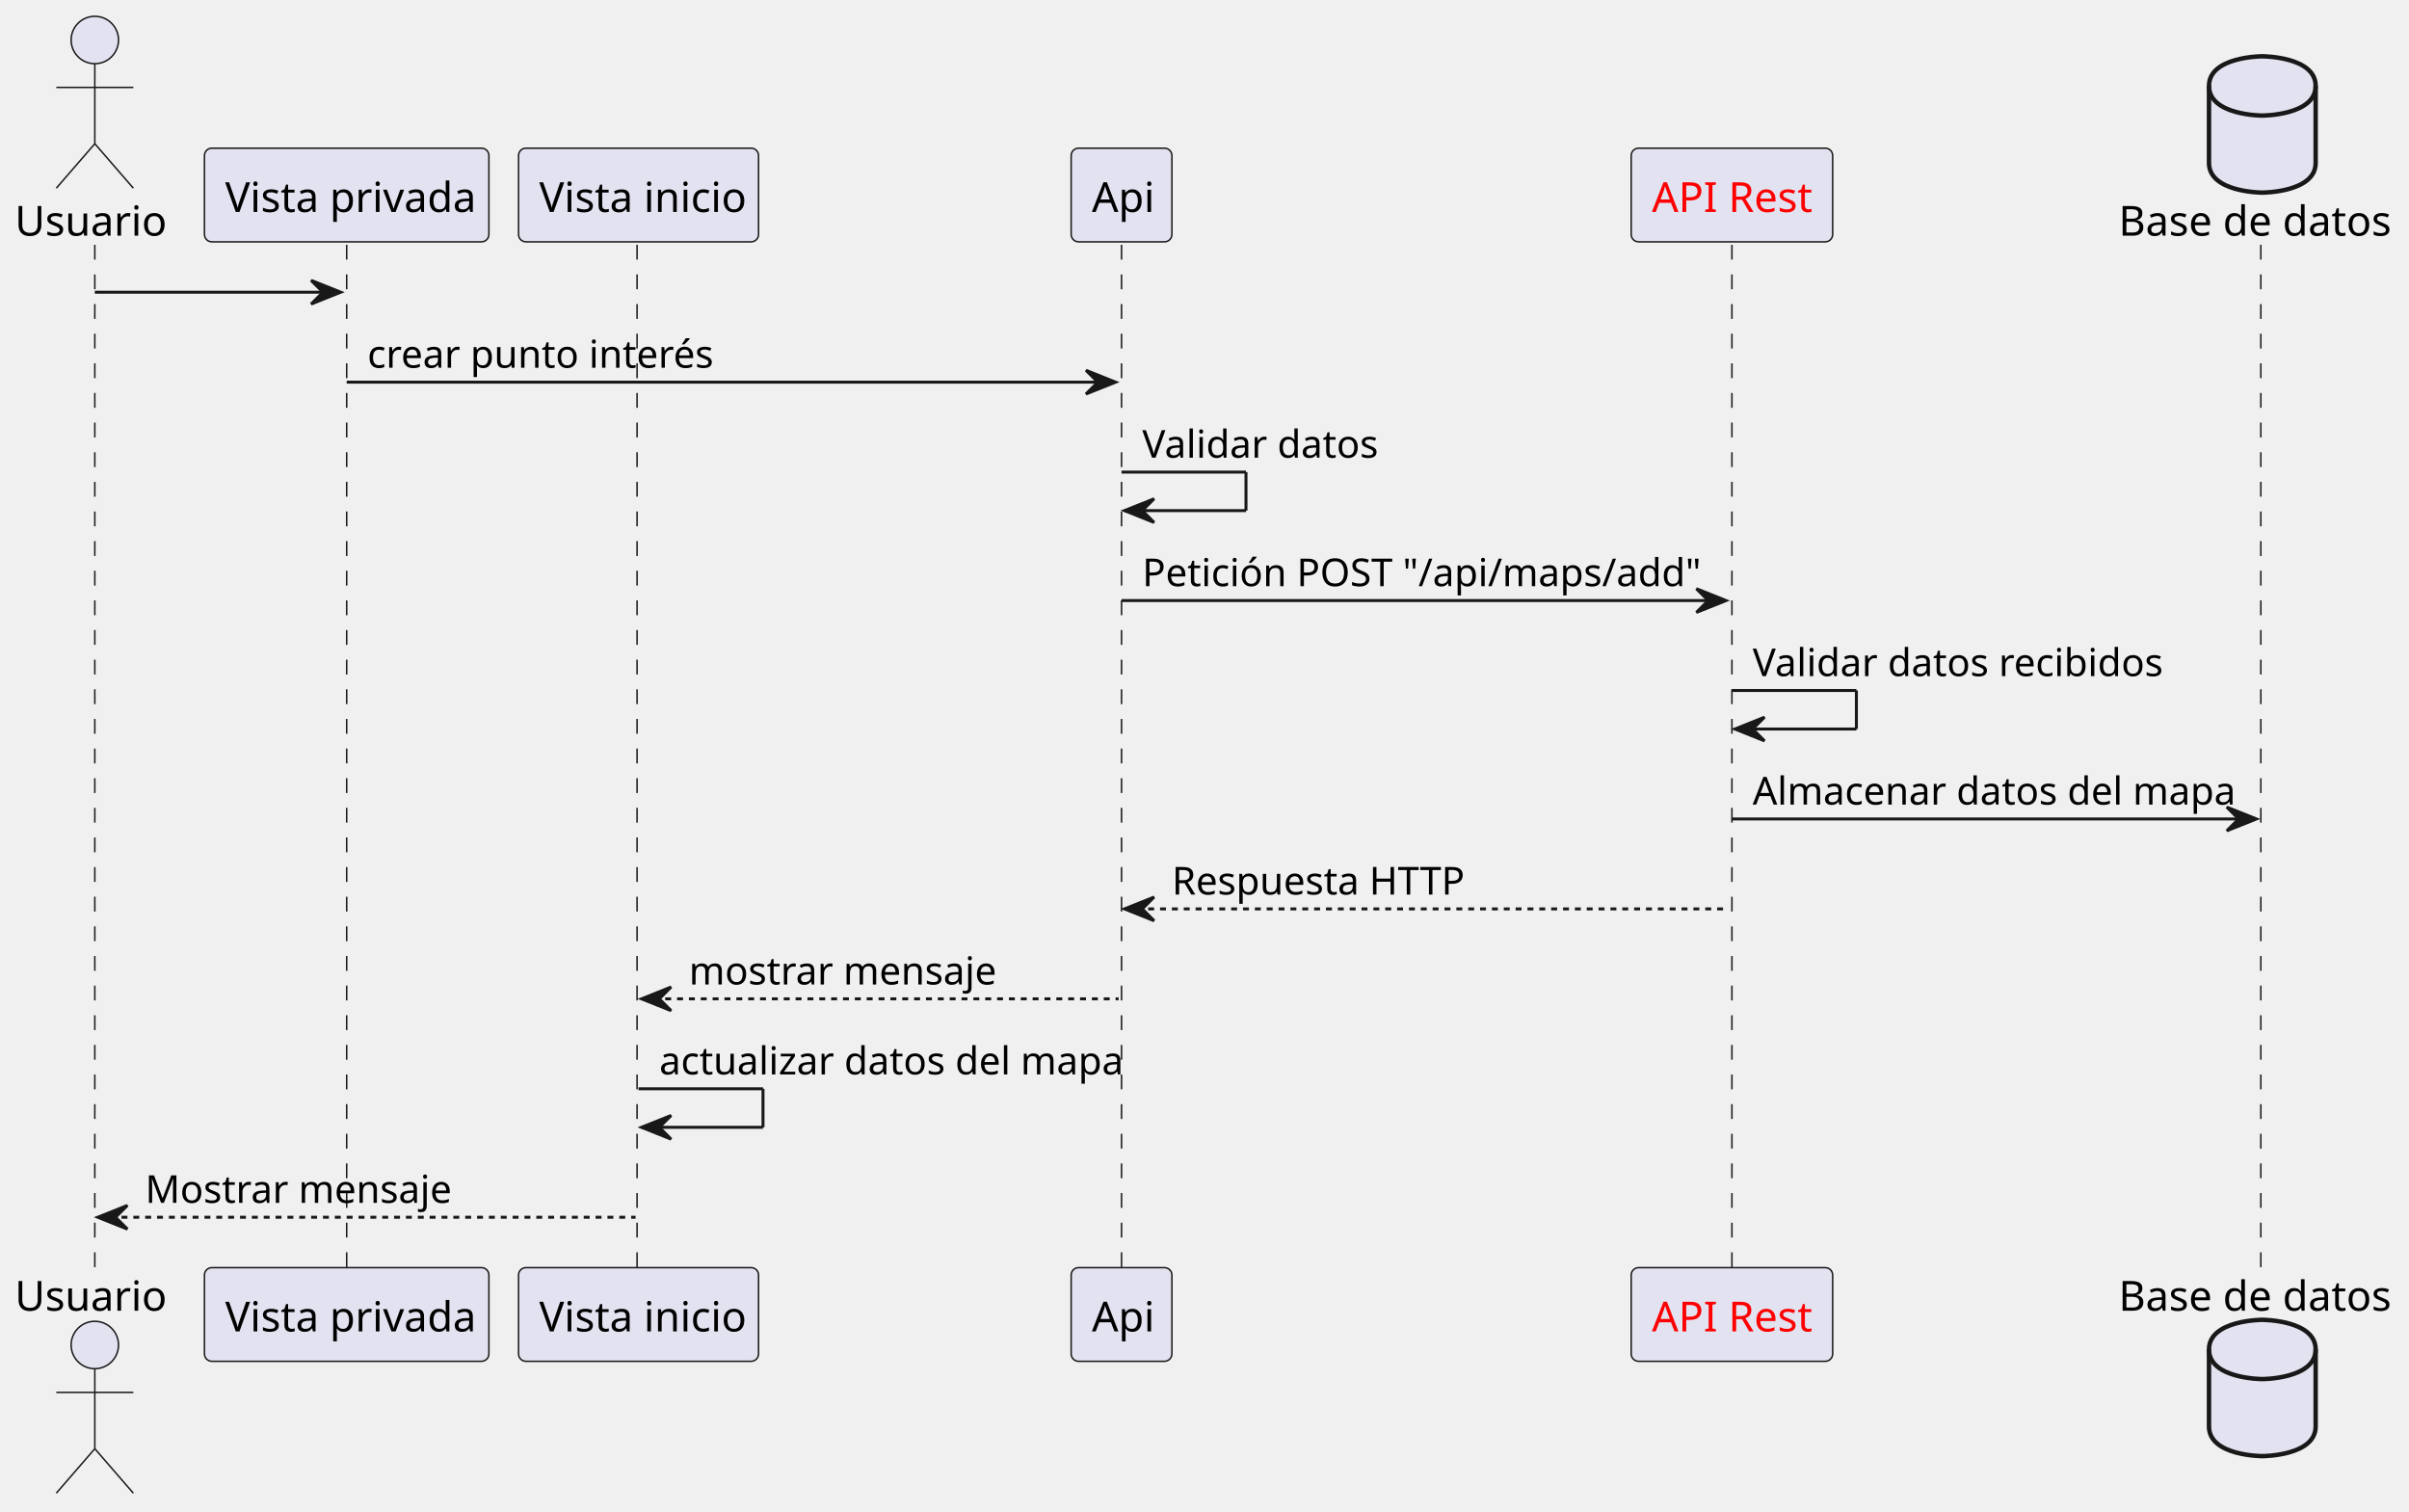
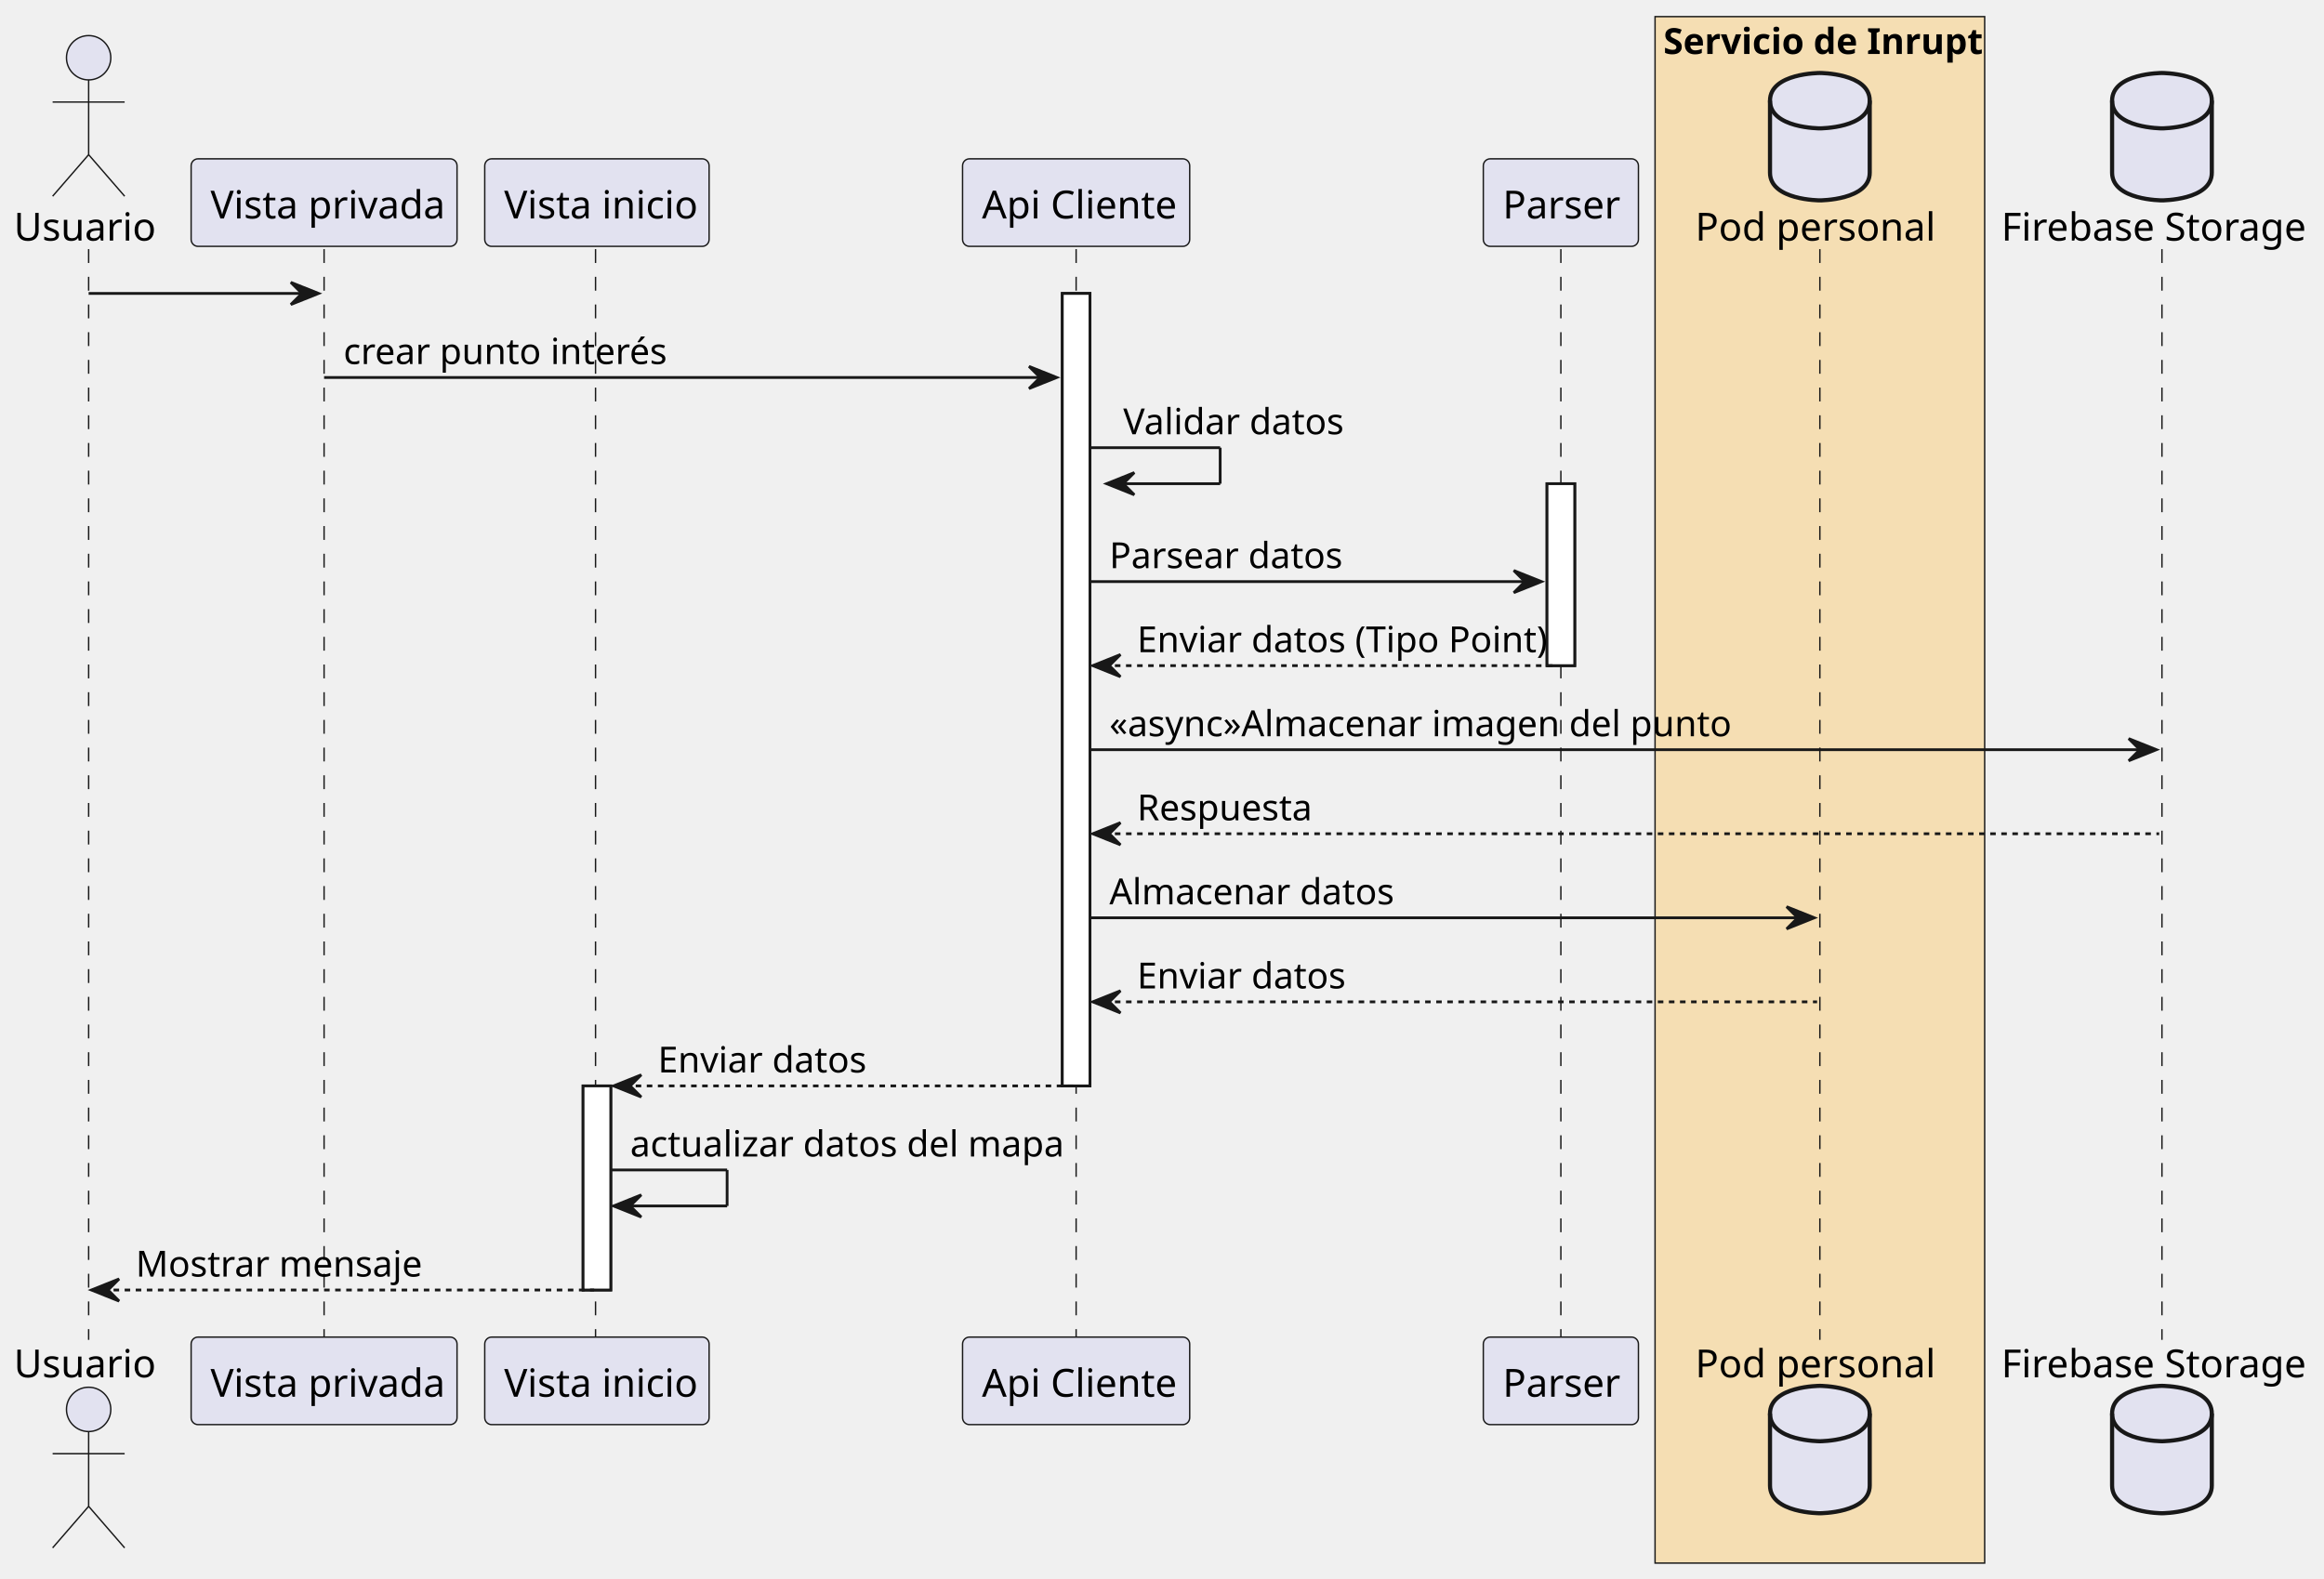
- <svg xmlns="http://www.w3.org/2000/svg" contentStyleType="text/css" height="510px" preserveAspectRatio="none" style="width:813px;height:510px;background:#FFFFFF;" version="1.1" viewBox="0 0 813 510" width="813px" zoomAndPan="magnify">
+ <svg xmlns="http://www.w3.org/2000/svg" contentStyleType="text/css" height="570px" preserveAspectRatio="none" style="width:839px;height:570px;background:#FFFFFF;" version="1.1" viewBox="0 0 839 570" width="839px" zoomAndPan="magnify">
  <defs />
  <g>
-     <line style="stroke:#181818;stroke-width:0.5;stroke-dasharray:5.0,5.0;" x1="32" x2="32" y1="82.609" y2="428.773" />
-     <line style="stroke:#181818;stroke-width:0.5;stroke-dasharray:5.0,5.0;" x1="117" x2="117" y1="82.609" y2="428.773" />
-     <line style="stroke:#181818;stroke-width:0.5;stroke-dasharray:5.0,5.0;" x1="215" x2="215" y1="82.609" y2="428.773" />
-     <line style="stroke:#181818;stroke-width:0.5;stroke-dasharray:5.0,5.0;" x1="378.5" x2="378.5" y1="82.609" y2="428.773" />
-     <line style="stroke:#181818;stroke-width:0.5;stroke-dasharray:5.0,5.0;" x1="584.5" x2="584.5" y1="82.609" y2="428.773" />
-     <line style="stroke:#181818;stroke-width:0.5;stroke-dasharray:5.0,5.0;" x1="763" x2="763" y1="82.609" y2="428.773" />
-     <text fill="#000000" font-family="sans-serif" font-size="14" lengthAdjust="spacing" textLength="48" x="5" y="79.533">Usuario</text>
-     <ellipse cx="32" cy="13.5" fill="#E2E2F0" rx="8" ry="8" style="stroke:#181818;stroke-width:0.5;" />
-     <path d="M32,21.5 L32,48.5 M19,29.5 L45,29.5 M32,48.5 L19,63.5 M32,48.5 L45,63.5 " fill="none" style="stroke:#181818;stroke-width:0.5;" />
-     <text fill="#000000" font-family="sans-serif" font-size="14" lengthAdjust="spacing" textLength="48" x="5" y="442.307">Usuario</text>
-     <ellipse cx="32" cy="453.883" fill="#E2E2F0" rx="8" ry="8" style="stroke:#181818;stroke-width:0.5;" />
-     <path d="M32,461.883 L32,488.883 M19,469.883 L45,469.883 M32,488.883 L19,503.883 M32,488.883 L45,503.883 " fill="none" style="stroke:#181818;stroke-width:0.5;" />
-     <rect fill="#E2E2F0" height="31.609" rx="2.5" ry="2.5" style="stroke:#181818;stroke-width:0.5;" width="96" x="69" y="50" />
-     <text fill="#000000" font-family="sans-serif" font-size="14" lengthAdjust="spacing" textLength="82" x="76" y="71.533">Vista privada</text>
-     <rect fill="#E2E2F0" height="31.609" rx="2.5" ry="2.5" style="stroke:#181818;stroke-width:0.5;" width="96" x="69" y="427.773" />
-     <text fill="#000000" font-family="sans-serif" font-size="14" lengthAdjust="spacing" textLength="82" x="76" y="449.307">Vista privada</text>
-     <rect fill="#E2E2F0" height="31.609" rx="2.5" ry="2.5" style="stroke:#181818;stroke-width:0.5;" width="81" x="175" y="50" />
-     <text fill="#000000" font-family="sans-serif" font-size="14" lengthAdjust="spacing" textLength="67" x="182" y="71.533">Vista inicio</text>
-     <rect fill="#E2E2F0" height="31.609" rx="2.5" ry="2.5" style="stroke:#181818;stroke-width:0.5;" width="81" x="175" y="427.773" />
-     <text fill="#000000" font-family="sans-serif" font-size="14" lengthAdjust="spacing" textLength="67" x="182" y="449.307">Vista inicio</text>
-     <rect fill="#E2E2F0" height="31.609" rx="2.5" ry="2.5" style="stroke:#181818;stroke-width:0.5;" width="34" x="361.5" y="50" />
-     <text fill="#000000" font-family="sans-serif" font-size="14" lengthAdjust="spacing" textLength="20" x="368.5" y="71.533">Api</text>
-     <rect fill="#E2E2F0" height="31.609" rx="2.5" ry="2.5" style="stroke:#181818;stroke-width:0.5;" width="34" x="361.5" y="427.773" />
-     <text fill="#000000" font-family="sans-serif" font-size="14" lengthAdjust="spacing" textLength="20" x="368.5" y="449.307">Api</text>
-     <rect fill="#E2E2F0" height="31.609" rx="2.5" ry="2.5" style="stroke:#181818;stroke-width:0.5;" width="68" x="550.5" y="50" />
-     <text fill="#FF0000" font-family="sans-serif" font-size="14" lengthAdjust="spacing" textLength="54" x="557.5" y="71.533">API Rest</text>
-     <rect fill="#E2E2F0" height="31.609" rx="2.5" ry="2.5" style="stroke:#181818;stroke-width:0.5;" width="68" x="550.5" y="427.773" />
-     <text fill="#FF0000" font-family="sans-serif" font-size="14" lengthAdjust="spacing" textLength="54" x="557.5" y="449.307">API Rest</text>
-     <text fill="#000000" font-family="sans-serif" font-size="14" lengthAdjust="spacing" textLength="91" x="715" y="79.533">Base de datos</text>
-     <path d="M745.5,29 C745.5,19 763.5,19 763.5,19 C763.5,19 781.5,19 781.5,29 L781.5,55 C781.5,65 763.5,65 763.5,65 C763.5,65 745.5,65 745.5,55 L745.5,29 " fill="#E2E2F0" style="stroke:#181818;stroke-width:1.5;" />
-     <path d="M745.5,29 C745.5,39 763.5,39 763.5,39 C763.5,39 781.5,39 781.5,29 " fill="none" style="stroke:#181818;stroke-width:1.5;" />
-     <text fill="#000000" font-family="sans-serif" font-size="14" lengthAdjust="spacing" textLength="91" x="715" y="442.307">Base de datos</text>
-     <path d="M745.5,455.383 C745.5,445.383 763.5,445.383 763.5,445.383 C763.5,445.383 781.5,445.383 781.5,455.383 L781.5,481.383 C781.5,491.383 763.5,491.383 763.5,491.383 C763.5,491.383 745.5,491.383 745.5,481.383 L745.5,455.383 " fill="#E2E2F0" style="stroke:#181818;stroke-width:1.5;" />
-     <path d="M745.5,455.383 C745.5,465.383 763.5,465.383 763.5,465.383 C763.5,465.383 781.5,465.383 781.5,455.383 " fill="none" style="stroke:#181818;stroke-width:1.5;" />
-     <polygon fill="#181818" points="105,94.609,115,98.609,105,102.609,109,98.609" style="stroke:#181818;stroke-width:1.0;" />
-     <line style="stroke:#181818;stroke-width:1.0;" x1="32" x2="111" y1="98.609" y2="98.609" />
-     <polygon fill="#181818" points="366.5,124.961,376.5,128.961,366.5,132.961,370.5,128.961" style="stroke:#181818;stroke-width:1.0;" />
-     <line style="stroke:#181818;stroke-width:1.0;" x1="117" x2="372.5" y1="128.961" y2="128.961" />
-     <text fill="#000000" font-family="sans-serif" font-size="13" lengthAdjust="spacing" textLength="108" x="124" y="124.105">crear punto interés</text>
-     <line style="stroke:#181818;stroke-width:1.0;" x1="378.5" x2="420.5" y1="159.312" y2="159.312" />
-     <line style="stroke:#181818;stroke-width:1.0;" x1="420.5" x2="420.5" y1="159.312" y2="172.312" />
-     <line style="stroke:#181818;stroke-width:1.0;" x1="379.5" x2="420.5" y1="172.312" y2="172.312" />
-     <polygon fill="#181818" points="389.5,168.312,379.5,172.312,389.5,176.312,385.5,172.312" style="stroke:#181818;stroke-width:1.0;" />
-     <text fill="#000000" font-family="sans-serif" font-size="13" lengthAdjust="spacing" textLength="76" x="385.5" y="154.456">Validar datos</text>
-     <polygon fill="#181818" points="572.5,198.664,582.5,202.664,572.5,206.664,576.5,202.664" style="stroke:#181818;stroke-width:1.0;" />
-     <line style="stroke:#181818;stroke-width:1.0;" x1="378.5" x2="578.5" y1="202.664" y2="202.664" />
-     <text fill="#000000" font-family="sans-serif" font-size="13" lengthAdjust="spacing" textLength="182" x="385.5" y="197.808">Petición POST "/api/maps/add"</text>
-     <line style="stroke:#181818;stroke-width:1.0;" x1="584.5" x2="626.5" y1="233.016" y2="233.016" />
-     <line style="stroke:#181818;stroke-width:1.0;" x1="626.5" x2="626.5" y1="233.016" y2="246.016" />
-     <line style="stroke:#181818;stroke-width:1.0;" x1="585.5" x2="626.5" y1="246.016" y2="246.016" />
-     <polygon fill="#181818" points="595.5,242.016,585.5,246.016,595.5,250.016,591.5,246.016" style="stroke:#181818;stroke-width:1.0;" />
-     <text fill="#000000" font-family="sans-serif" font-size="13" lengthAdjust="spacing" textLength="132" x="591.5" y="228.159">Validar datos recibidos</text>
-     <polygon fill="#181818" points="751.5,272.367,761.5,276.367,751.5,280.367,755.5,276.367" style="stroke:#181818;stroke-width:1.0;" />
-     <line style="stroke:#181818;stroke-width:1.0;" x1="584.5" x2="757.5" y1="276.367" y2="276.367" />
-     <text fill="#000000" font-family="sans-serif" font-size="13" lengthAdjust="spacing" textLength="155" x="591.5" y="271.511">Almacenar datos del mapa</text>
-     <polygon fill="#181818" points="389.5,302.719,379.5,306.719,389.5,310.719,385.5,306.719" style="stroke:#181818;stroke-width:1.0;" />
-     <line style="stroke:#181818;stroke-width:1.0;stroke-dasharray:2.0,2.0;" x1="383.5" x2="583.5" y1="306.719" y2="306.719" />
-     <text fill="#000000" font-family="sans-serif" font-size="13" lengthAdjust="spacing" textLength="98" x="395.5" y="301.862">Respuesta HTTP</text>
-     <polygon fill="#181818" points="226.5,333.07,216.5,337.07,226.5,341.07,222.5,337.07" style="stroke:#181818;stroke-width:1.0;" />
-     <line style="stroke:#181818;stroke-width:1.0;stroke-dasharray:2.0,2.0;" x1="220.5" x2="377.5" y1="337.07" y2="337.07" />
-     <text fill="#000000" font-family="sans-serif" font-size="13" lengthAdjust="spacing" textLength="97" x="232.5" y="332.214">mostrar mensaje</text>
-     <line style="stroke:#181818;stroke-width:1.0;" x1="215.5" x2="257.5" y1="367.422" y2="367.422" />
-     <line style="stroke:#181818;stroke-width:1.0;" x1="257.5" x2="257.5" y1="367.422" y2="380.422" />
-     <line style="stroke:#181818;stroke-width:1.0;" x1="216.5" x2="257.5" y1="380.422" y2="380.422" />
-     <polygon fill="#181818" points="226.5,376.422,216.5,380.422,226.5,384.422,222.5,380.422" style="stroke:#181818;stroke-width:1.0;" />
-     <text fill="#000000" font-family="sans-serif" font-size="13" lengthAdjust="spacing" textLength="149" x="222.5" y="362.565">actualizar datos del mapa</text>
-     <polygon fill="#181818" points="43,406.773,33,410.773,43,414.773,39,410.773" style="stroke:#181818;stroke-width:1.0;" />
-     <line style="stroke:#181818;stroke-width:1.0;stroke-dasharray:2.0,2.0;" x1="37" x2="214.5" y1="410.773" y2="410.773" />
-     <text fill="#000000" font-family="sans-serif" font-size="13" lengthAdjust="spacing" textLength="97" x="49" y="405.917">Mostrar mensaje</text>
+     <rect fill="#F5DEB3" height="558.438" style="stroke:#181818;stroke-width:0.5;" width="119" x="597.5" y="6" />
+     <text fill="#000000" font-family="sans-serif" font-size="13" font-weight="bold" lengthAdjust="spacing" textLength="113" x="600.5" y="19.495">Servicio de Inrupt</text>
+     <rect fill="#FFFFFF" height="73.703" style="stroke:#181818;stroke-width:1.0;" width="10" x="210.5" y="392.125" />
+     <rect fill="#FFFFFF" height="286.164" style="stroke:#181818;stroke-width:1.0;" width="10" x="383.5" y="105.961" />
+     <rect fill="#FFFFFF" height="65.703" style="stroke:#181818;stroke-width:1.0;" width="10" x="558.5" y="174.664" />
+     <line style="stroke:#181818;stroke-width:0.5;stroke-dasharray:5.0,5.0;" x1="32" x2="32" y1="89.961" y2="483.828" />
+     <line style="stroke:#181818;stroke-width:0.5;stroke-dasharray:5.0,5.0;" x1="117" x2="117" y1="89.961" y2="483.828" />
+     <line style="stroke:#181818;stroke-width:0.5;stroke-dasharray:5.0,5.0;" x1="215" x2="215" y1="89.961" y2="483.828" />
+     <line style="stroke:#181818;stroke-width:0.5;stroke-dasharray:5.0,5.0;" x1="388.5" x2="388.5" y1="89.961" y2="483.828" />
+     <line style="stroke:#181818;stroke-width:0.5;stroke-dasharray:5.0,5.0;" x1="563.5" x2="563.5" y1="89.961" y2="483.828" />
+     <line style="stroke:#181818;stroke-width:0.5;stroke-dasharray:5.0,5.0;" x1="657" x2="657" y1="89.961" y2="483.828" />
+     <line style="stroke:#181818;stroke-width:0.5;stroke-dasharray:5.0,5.0;" x1="780.5" x2="780.5" y1="89.961" y2="483.828" />
+     <text fill="#000000" font-family="sans-serif" font-size="14" lengthAdjust="spacing" textLength="48" x="5" y="86.885">Usuario</text>
+     <ellipse cx="32" cy="20.852" fill="#E2E2F0" rx="8" ry="8" style="stroke:#181818;stroke-width:0.5;" />
+     <path d="M32,28.852 L32,55.852 M19,36.852 L45,36.852 M32,55.852 L19,70.852 M32,55.852 L45,70.852 " fill="none" style="stroke:#181818;stroke-width:0.5;" />
+     <text fill="#000000" font-family="sans-serif" font-size="14" lengthAdjust="spacing" textLength="48" x="5" y="497.361">Usuario</text>
+     <ellipse cx="32" cy="508.938" fill="#E2E2F0" rx="8" ry="8" style="stroke:#181818;stroke-width:0.5;" />
+     <path d="M32,516.938 L32,543.938 M19,524.938 L45,524.938 M32,543.938 L19,558.938 M32,543.938 L45,558.938 " fill="none" style="stroke:#181818;stroke-width:0.5;" />
+     <rect fill="#E2E2F0" height="31.609" rx="2.5" ry="2.5" style="stroke:#181818;stroke-width:0.5;" width="96" x="69" y="57.352" />
+     <text fill="#000000" font-family="sans-serif" font-size="14" lengthAdjust="spacing" textLength="82" x="76" y="78.885">Vista privada</text>
+     <rect fill="#E2E2F0" height="31.609" rx="2.5" ry="2.5" style="stroke:#181818;stroke-width:0.5;" width="96" x="69" y="482.828" />
+     <text fill="#000000" font-family="sans-serif" font-size="14" lengthAdjust="spacing" textLength="82" x="76" y="504.361">Vista privada</text>
+     <rect fill="#E2E2F0" height="31.609" rx="2.5" ry="2.5" style="stroke:#181818;stroke-width:0.5;" width="81" x="175" y="57.352" />
+     <text fill="#000000" font-family="sans-serif" font-size="14" lengthAdjust="spacing" textLength="67" x="182" y="78.885">Vista inicio</text>
+     <rect fill="#E2E2F0" height="31.609" rx="2.5" ry="2.5" style="stroke:#181818;stroke-width:0.5;" width="81" x="175" y="482.828" />
+     <text fill="#000000" font-family="sans-serif" font-size="14" lengthAdjust="spacing" textLength="67" x="182" y="504.361">Vista inicio</text>
+     <rect fill="#E2E2F0" height="31.609" rx="2.5" ry="2.5" style="stroke:#181818;stroke-width:0.5;" width="82" x="347.5" y="57.352" />
+     <text fill="#000000" font-family="sans-serif" font-size="14" lengthAdjust="spacing" textLength="68" x="354.5" y="78.885">Api Cliente</text>
+     <rect fill="#E2E2F0" height="31.609" rx="2.5" ry="2.5" style="stroke:#181818;stroke-width:0.5;" width="82" x="347.5" y="482.828" />
+     <text fill="#000000" font-family="sans-serif" font-size="14" lengthAdjust="spacing" textLength="68" x="354.5" y="504.361">Api Cliente</text>
+     <rect fill="#E2E2F0" height="31.609" rx="2.5" ry="2.5" style="stroke:#181818;stroke-width:0.5;" width="56" x="535.5" y="57.352" />
+     <text fill="#000000" font-family="sans-serif" font-size="14" lengthAdjust="spacing" textLength="42" x="542.5" y="78.885">Parser</text>
+     <rect fill="#E2E2F0" height="31.609" rx="2.5" ry="2.5" style="stroke:#181818;stroke-width:0.5;" width="56" x="535.5" y="482.828" />
+     <text fill="#000000" font-family="sans-serif" font-size="14" lengthAdjust="spacing" textLength="42" x="542.5" y="504.361">Parser</text>
+     <text fill="#000000" font-family="sans-serif" font-size="14" lengthAdjust="spacing" textLength="84" x="612" y="86.885">Pod personal</text>
+     <path d="M639,36.352 C639,26.352 657,26.352 657,26.352 C657,26.352 675,26.352 675,36.352 L675,62.352 C675,72.352 657,72.352 657,72.352 C657,72.352 639,72.352 639,62.352 L639,36.352 " fill="#E2E2F0" style="stroke:#181818;stroke-width:1.5;" />
+     <path d="M639,36.352 C639,46.352 657,46.352 657,46.352 C657,46.352 675,46.352 675,36.352 " fill="none" style="stroke:#181818;stroke-width:1.5;" />
+     <text fill="#000000" font-family="sans-serif" font-size="14" lengthAdjust="spacing" textLength="84" x="612" y="497.361">Pod personal</text>
+     <path d="M639,510.438 C639,500.438 657,500.438 657,500.438 C657,500.438 675,500.438 675,510.438 L675,536.438 C675,546.438 657,546.438 657,546.438 C657,546.438 639,546.438 639,536.438 L639,510.438 " fill="#E2E2F0" style="stroke:#181818;stroke-width:1.5;" />
+     <path d="M639,510.438 C639,520.438 657,520.438 657,520.438 C657,520.438 675,520.438 675,510.438 " fill="none" style="stroke:#181818;stroke-width:1.5;" />
+     <text fill="#000000" font-family="sans-serif" font-size="14" lengthAdjust="spacing" textLength="110" x="722.5" y="86.885">Firebase Storage</text>
+     <path d="M762.5,36.352 C762.5,26.352 780.5,26.352 780.5,26.352 C780.5,26.352 798.5,26.352 798.5,36.352 L798.5,62.352 C798.5,72.352 780.5,72.352 780.5,72.352 C780.5,72.352 762.5,72.352 762.5,62.352 L762.5,36.352 " fill="#E2E2F0" style="stroke:#181818;stroke-width:1.5;" />
+     <path d="M762.5,36.352 C762.5,46.352 780.5,46.352 780.5,46.352 C780.5,46.352 798.5,46.352 798.5,36.352 " fill="none" style="stroke:#181818;stroke-width:1.5;" />
+     <text fill="#000000" font-family="sans-serif" font-size="14" lengthAdjust="spacing" textLength="110" x="722.5" y="497.361">Firebase Storage</text>
+     <path d="M762.5,510.438 C762.5,500.438 780.5,500.438 780.5,500.438 C780.5,500.438 798.5,500.438 798.5,510.438 L798.5,536.438 C798.5,546.438 780.5,546.438 780.5,546.438 C780.5,546.438 762.5,546.438 762.5,536.438 L762.5,510.438 " fill="#E2E2F0" style="stroke:#181818;stroke-width:1.5;" />
+     <path d="M762.5,510.438 C762.5,520.438 780.5,520.438 780.5,520.438 C780.5,520.438 798.5,520.438 798.5,510.438 " fill="none" style="stroke:#181818;stroke-width:1.5;" />
+     <rect fill="#FFFFFF" height="73.703" style="stroke:#181818;stroke-width:1.0;" width="10" x="210.5" y="392.125" />
+     <rect fill="#FFFFFF" height="286.164" style="stroke:#181818;stroke-width:1.0;" width="10" x="383.5" y="105.961" />
+     <rect fill="#FFFFFF" height="65.703" style="stroke:#181818;stroke-width:1.0;" width="10" x="558.5" y="174.664" />
+     <polygon fill="#181818" points="105,101.961,115,105.961,105,109.961,109,105.961" style="stroke:#181818;stroke-width:1.0;" />
+     <line style="stroke:#181818;stroke-width:1.0;" x1="32" x2="111" y1="105.961" y2="105.961" />
+     <polygon fill="#181818" points="371.5,132.312,381.5,136.312,371.5,140.312,375.5,136.312" style="stroke:#181818;stroke-width:1.0;" />
+     <line style="stroke:#181818;stroke-width:1.0;" x1="117" x2="377.5" y1="136.312" y2="136.312" />
+     <text fill="#000000" font-family="sans-serif" font-size="13" lengthAdjust="spacing" textLength="108" x="124" y="131.456">crear punto interés</text>
+     <line style="stroke:#181818;stroke-width:1.0;" x1="393.5" x2="440.5" y1="161.664" y2="161.664" />
+     <line style="stroke:#181818;stroke-width:1.0;" x1="440.5" x2="440.5" y1="161.664" y2="174.664" />
+     <line style="stroke:#181818;stroke-width:1.0;" x1="399.5" x2="440.5" y1="174.664" y2="174.664" />
+     <polygon fill="#181818" points="409.5,170.664,399.5,174.664,409.5,178.664,405.5,174.664" style="stroke:#181818;stroke-width:1.0;" />
+     <text fill="#000000" font-family="sans-serif" font-size="13" lengthAdjust="spacing" textLength="76" x="405.5" y="156.808">Validar datos</text>
+     <polygon fill="#181818" points="546.5,206.016,556.5,210.016,546.5,214.016,550.5,210.016" style="stroke:#181818;stroke-width:1.0;" />
+     <line style="stroke:#181818;stroke-width:1.0;" x1="393.5" x2="552.5" y1="210.016" y2="210.016" />
+     <text fill="#000000" font-family="sans-serif" font-size="13" lengthAdjust="spacing" textLength="81" x="400.5" y="205.159">Parsear datos</text>
+     <polygon fill="#181818" points="404.5,236.367,394.5,240.367,404.5,244.367,400.5,240.367" style="stroke:#181818;stroke-width:1.0;" />
+     <line style="stroke:#181818;stroke-width:1.0;stroke-dasharray:2.0,2.0;" x1="398.5" x2="562.5" y1="240.367" y2="240.367" />
+     <text fill="#000000" font-family="sans-serif" font-size="13" lengthAdjust="spacing" textLength="141" x="410.5" y="235.511">Enviar datos (Tipo Point)</text>
+     <polygon fill="#181818" points="768.5,266.719,778.5,270.719,768.5,274.719,772.5,270.719" style="stroke:#181818;stroke-width:1.0;" />
+     <line style="stroke:#181818;stroke-width:1.0;" x1="393.5" x2="774.5" y1="270.719" y2="270.719" />
+     <text fill="#000000" font-family="sans-serif" font-size="13" lengthAdjust="spacing" textLength="214" x="400.5" y="265.862">«async»Almacenar imagen del punto</text>
+     <polygon fill="#181818" points="404.5,297.07,394.5,301.07,404.5,305.07,400.5,301.07" style="stroke:#181818;stroke-width:1.0;" />
+     <line style="stroke:#181818;stroke-width:1.0;stroke-dasharray:2.0,2.0;" x1="398.5" x2="779.5" y1="301.07" y2="301.07" />
+     <text fill="#000000" font-family="sans-serif" font-size="13" lengthAdjust="spacing" textLength="62" x="410.5" y="296.214">Respuesta</text>
+     <polygon fill="#181818" points="645,327.422,655,331.422,645,335.422,649,331.422" style="stroke:#181818;stroke-width:1.0;" />
+     <line style="stroke:#181818;stroke-width:1.0;" x1="393.5" x2="651" y1="331.422" y2="331.422" />
+     <text fill="#000000" font-family="sans-serif" font-size="13" lengthAdjust="spacing" textLength="98" x="400.5" y="326.565">Almacenar datos</text>
+     <polygon fill="#181818" points="404.5,357.773,394.5,361.773,404.5,365.773,400.5,361.773" style="stroke:#181818;stroke-width:1.0;" />
+     <line style="stroke:#181818;stroke-width:1.0;stroke-dasharray:2.0,2.0;" x1="398.5" x2="656" y1="361.773" y2="361.773" />
+     <text fill="#000000" font-family="sans-serif" font-size="13" lengthAdjust="spacing" textLength="71" x="410.5" y="356.917">Enviar datos</text>
+     <polygon fill="#181818" points="231.5,388.125,221.5,392.125,231.5,396.125,227.5,392.125" style="stroke:#181818;stroke-width:1.0;" />
+     <line style="stroke:#181818;stroke-width:1.0;stroke-dasharray:2.0,2.0;" x1="225.5" x2="387.5" y1="392.125" y2="392.125" />
+     <text fill="#000000" font-family="sans-serif" font-size="13" lengthAdjust="spacing" textLength="71" x="237.5" y="387.269">Enviar datos</text>
+     <line style="stroke:#181818;stroke-width:1.0;" x1="220.5" x2="262.5" y1="422.477" y2="422.477" />
+     <line style="stroke:#181818;stroke-width:1.0;" x1="262.5" x2="262.5" y1="422.477" y2="435.477" />
+     <line style="stroke:#181818;stroke-width:1.0;" x1="221.5" x2="262.5" y1="435.477" y2="435.477" />
+     <polygon fill="#181818" points="231.5,431.477,221.5,435.477,231.5,439.477,227.5,435.477" style="stroke:#181818;stroke-width:1.0;" />
+     <text fill="#000000" font-family="sans-serif" font-size="13" lengthAdjust="spacing" textLength="149" x="227.5" y="417.62">actualizar datos del mapa</text>
+     <polygon fill="#181818" points="43,461.828,33,465.828,43,469.828,39,465.828" style="stroke:#181818;stroke-width:1.0;" />
+     <line style="stroke:#181818;stroke-width:1.0;stroke-dasharray:2.0,2.0;" x1="37" x2="214.5" y1="465.828" y2="465.828" />
+     <text fill="#000000" font-family="sans-serif" font-size="13" lengthAdjust="spacing" textLength="97" x="49" y="460.972">Mostrar mensaje</text>
  </g>
</svg>
